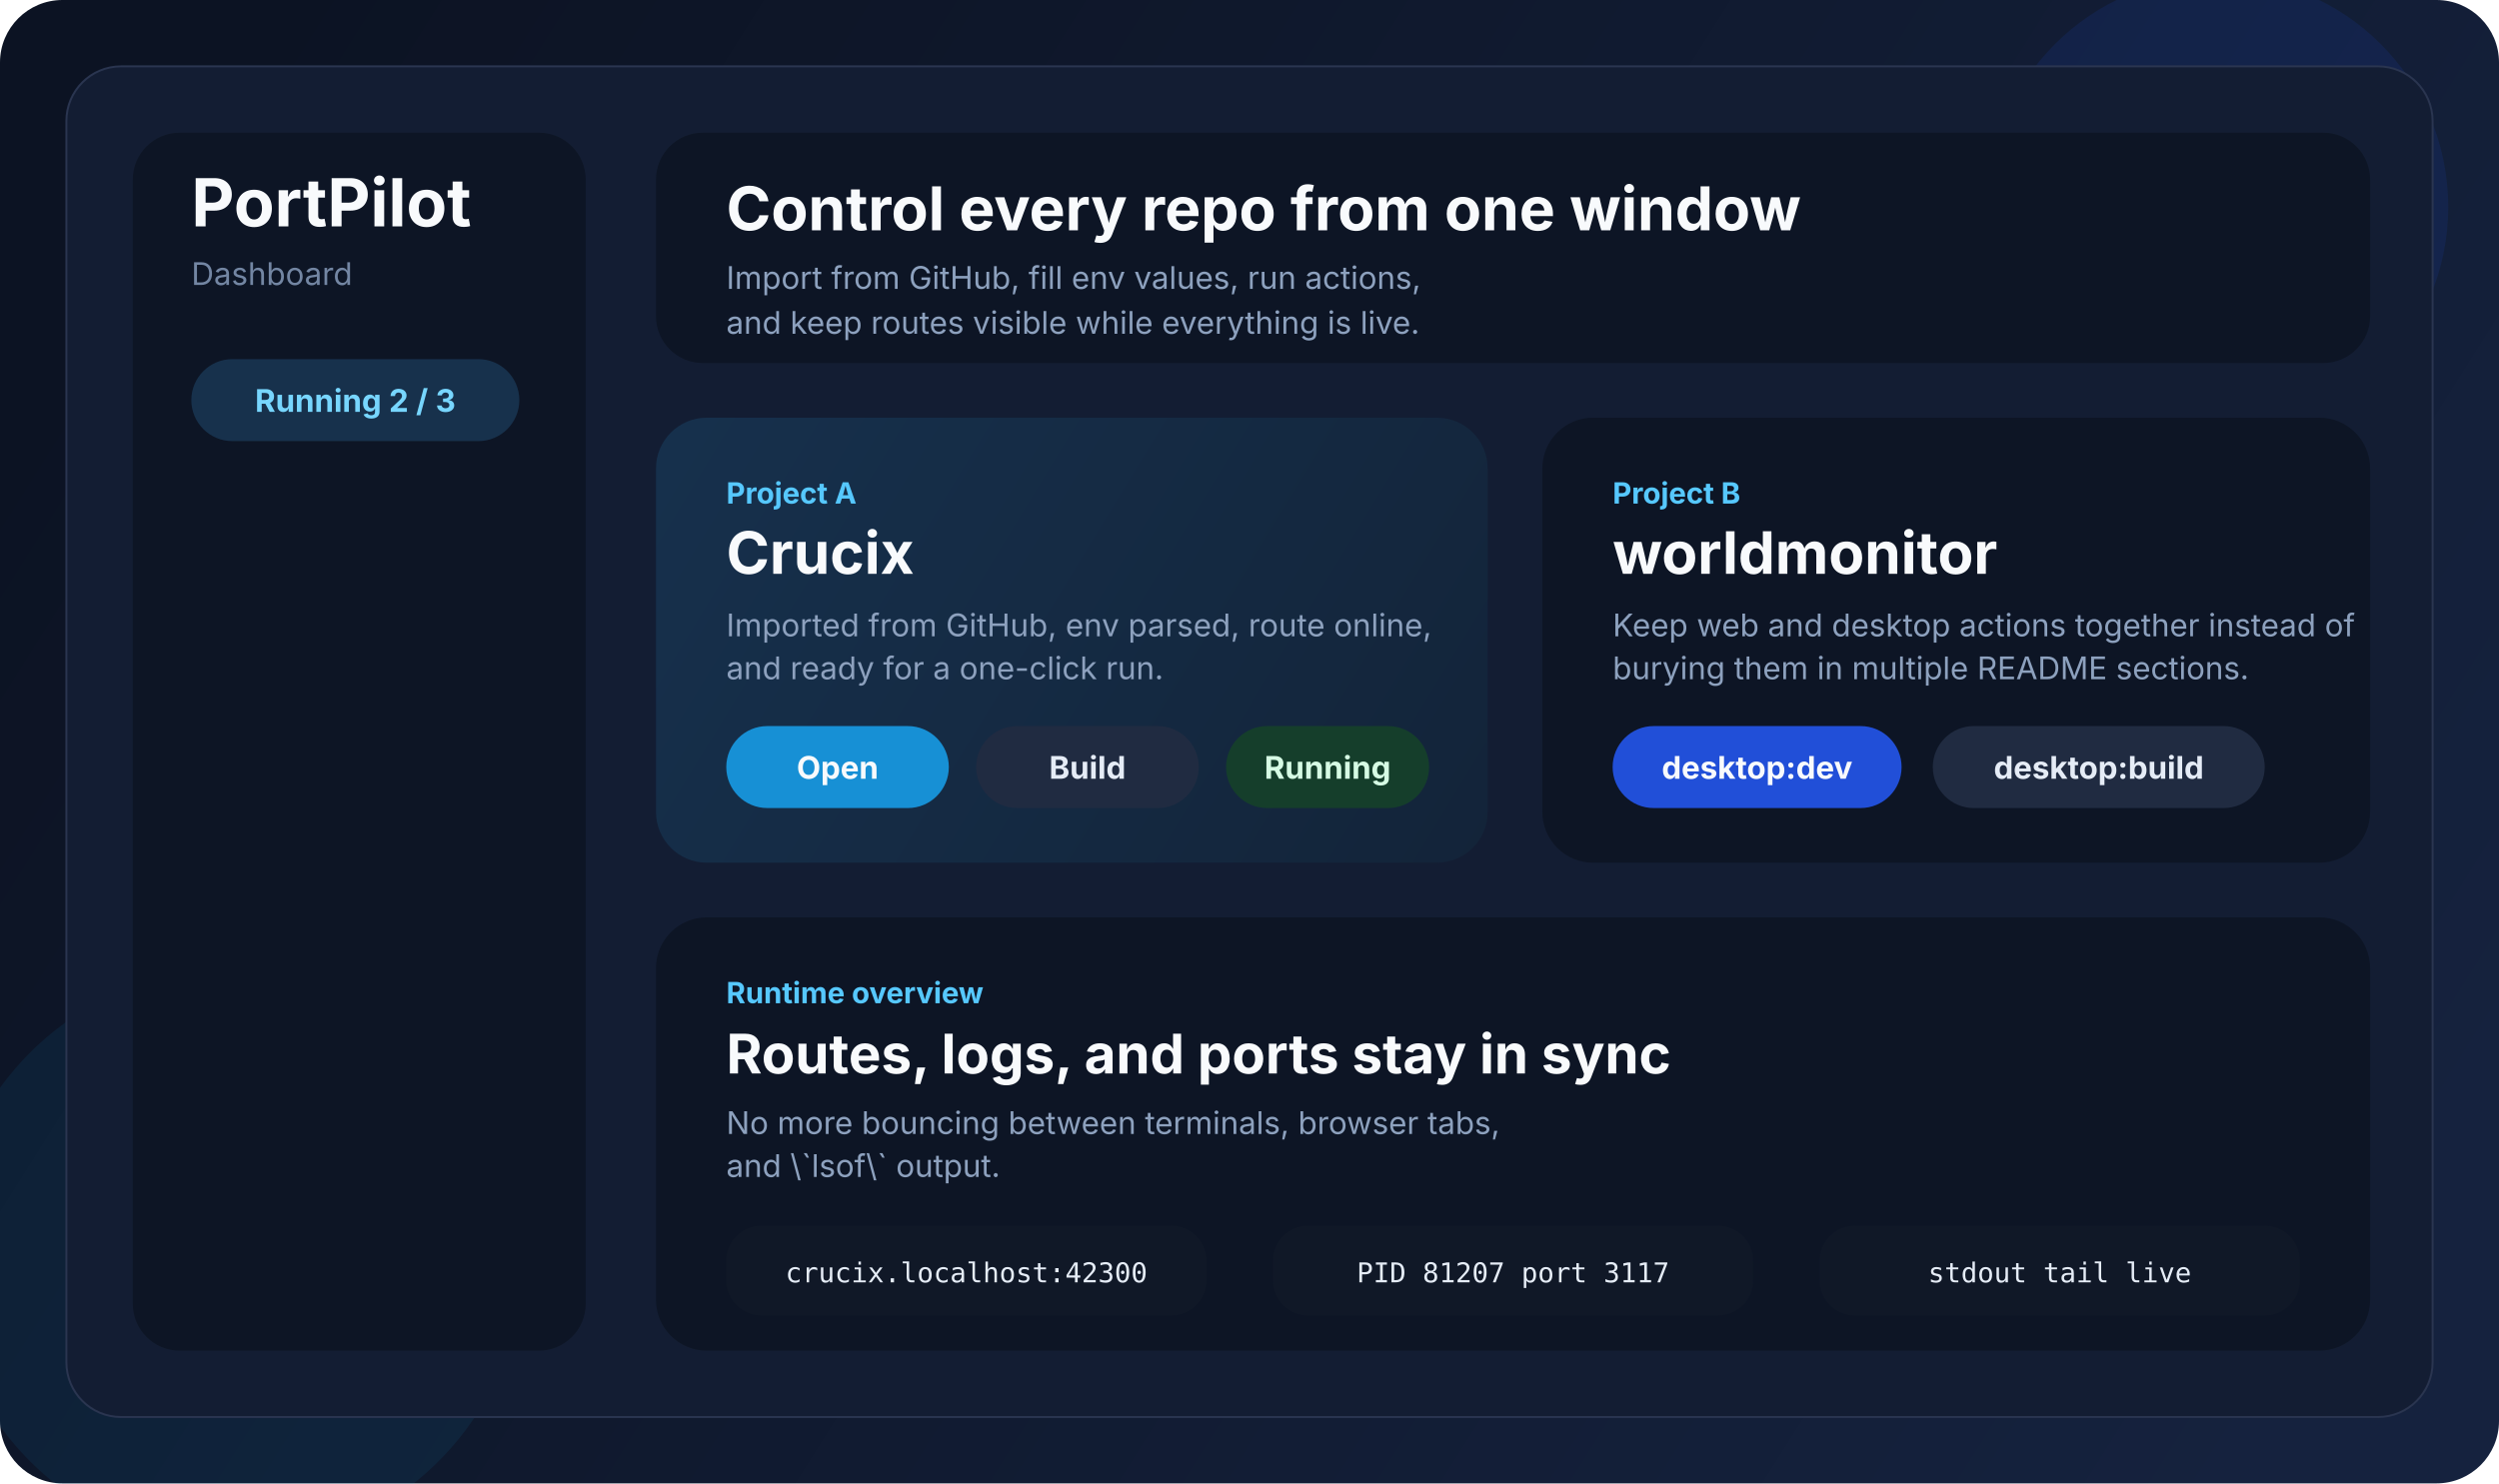
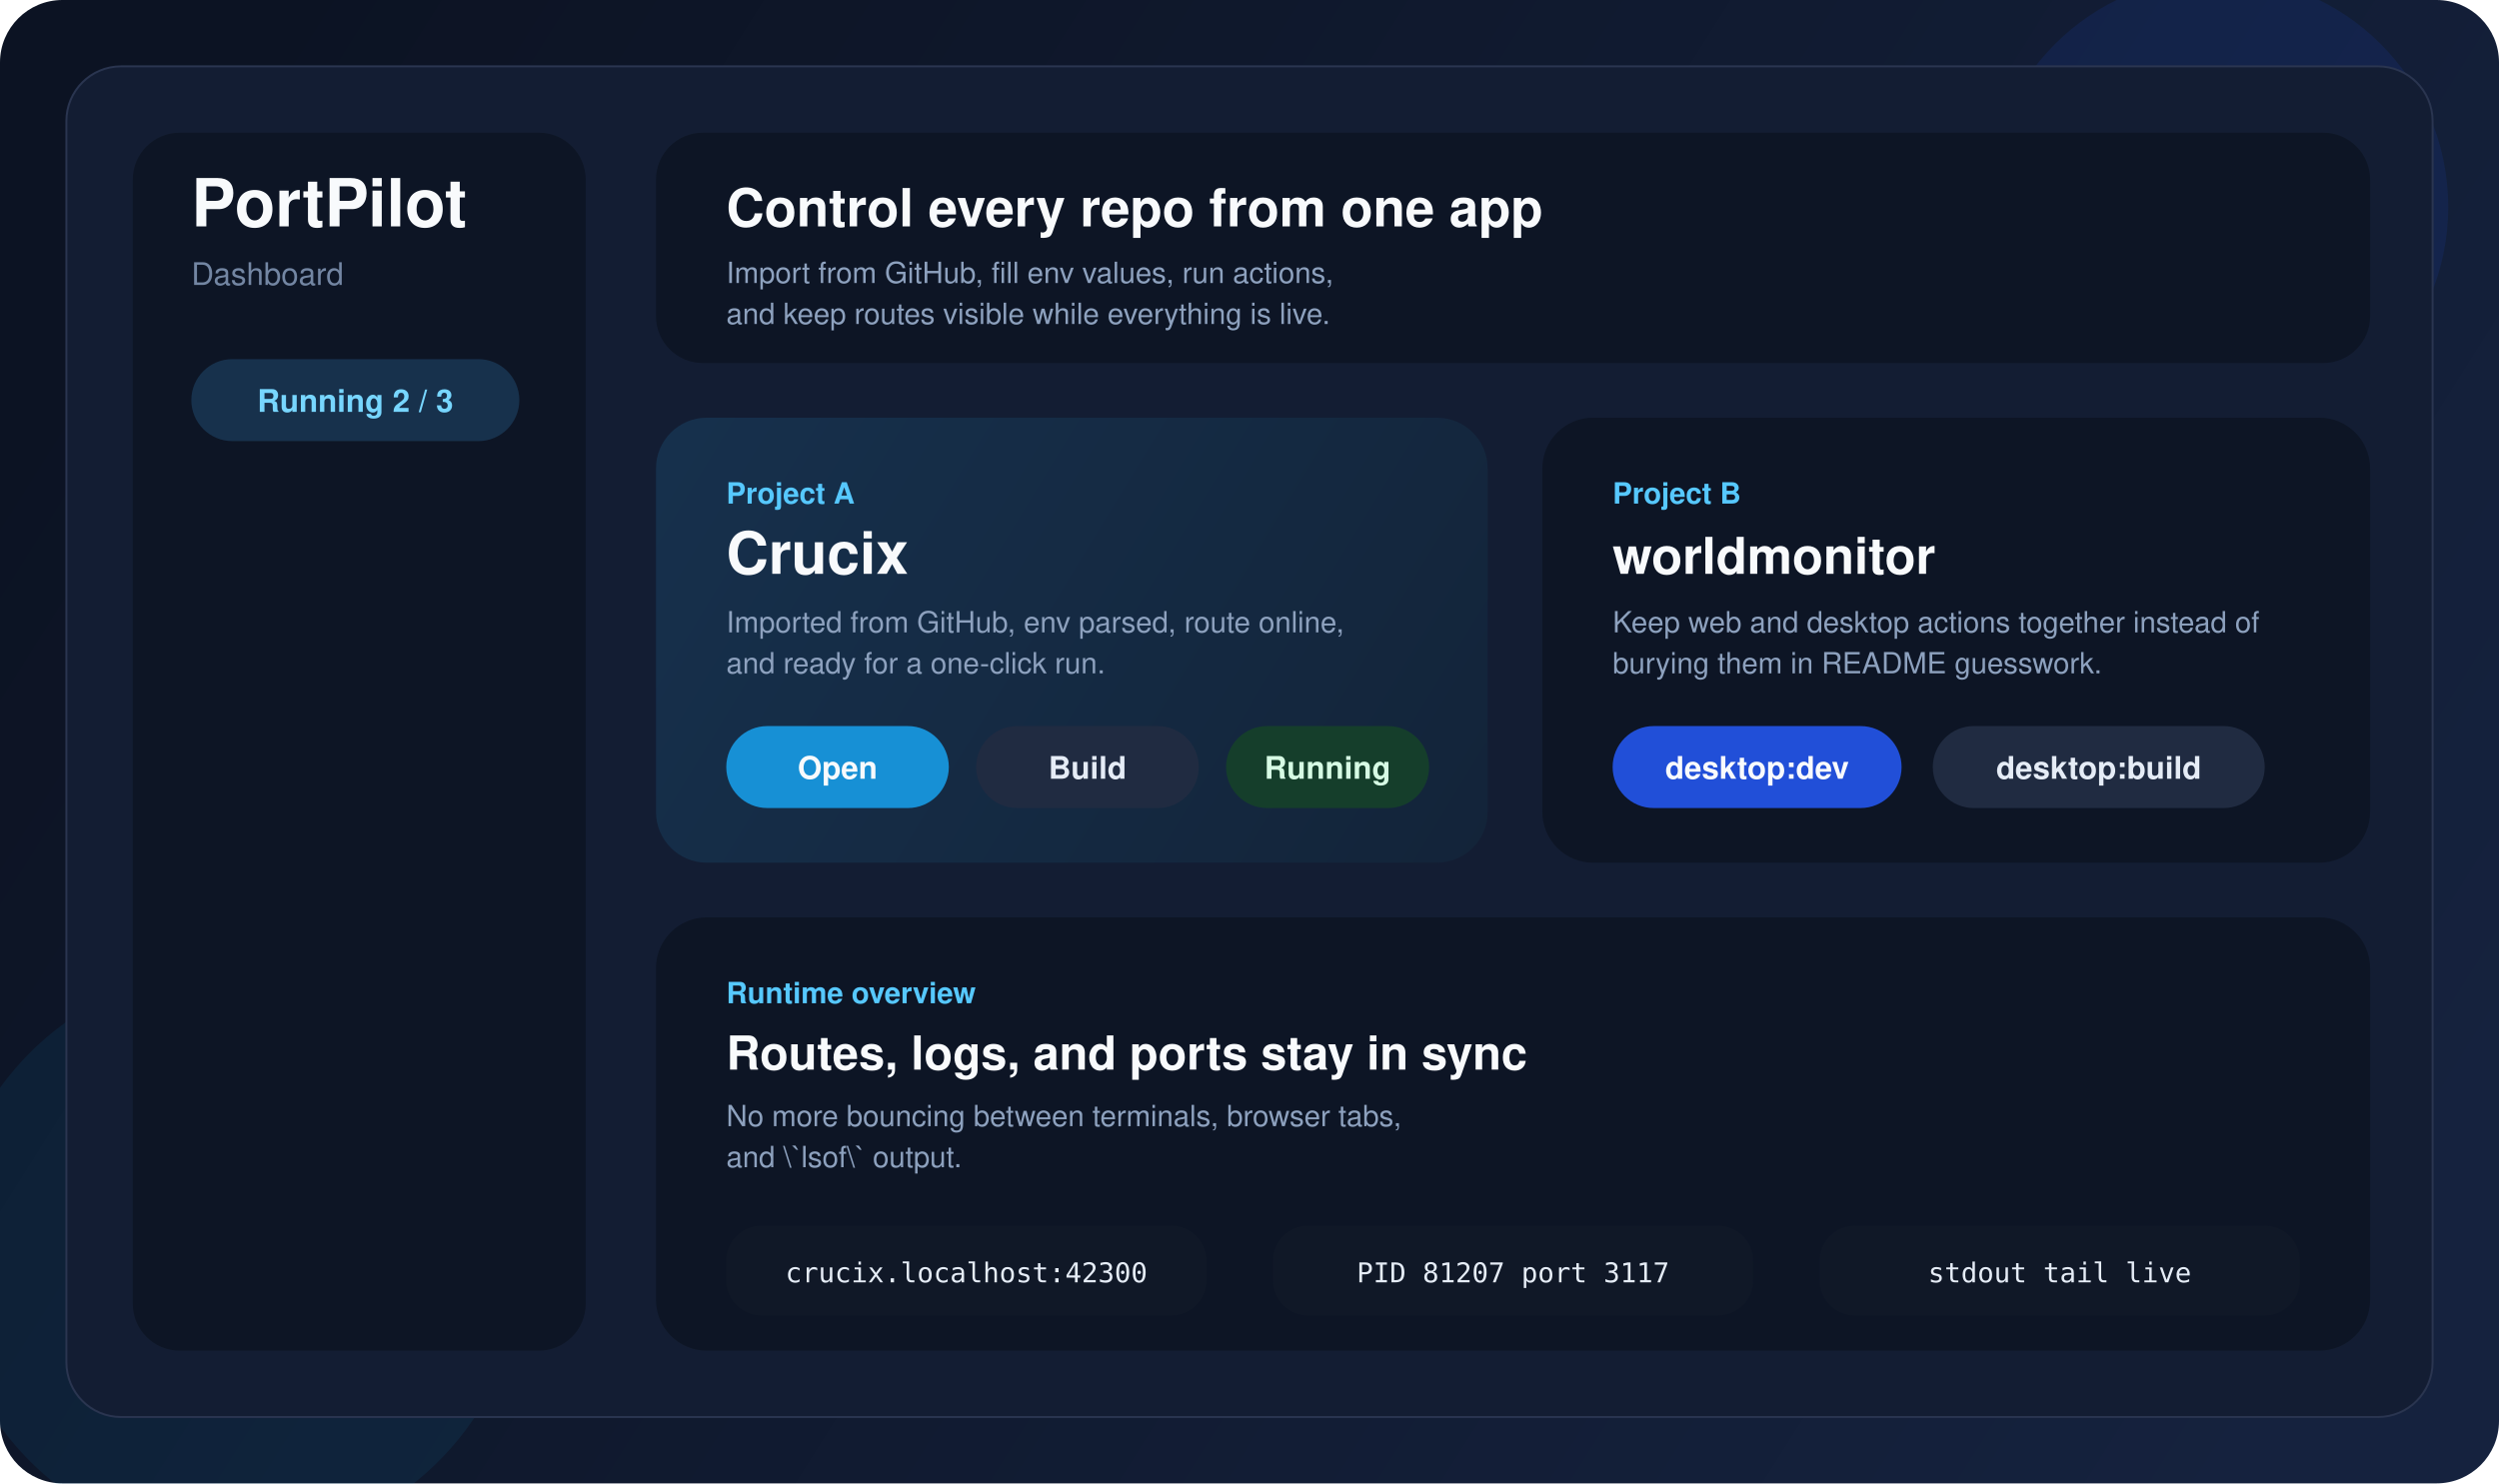
<svg xmlns="http://www.w3.org/2000/svg" width="1280" height="760" viewBox="0 0 1280 760" fill="none">
  <defs>
    <linearGradient id="dashBg" x1="111" y1="52" x2="1174" y2="722" gradientUnits="userSpaceOnUse">
      <stop stop-color="#0C1323" />
      <stop offset="1" stop-color="#15223E" />
    </linearGradient>
    <linearGradient id="panelGlow" x1="369" y1="190" x2="1142" y2="662" gradientUnits="userSpaceOnUse">
      <stop stop-color="#16304C" />
      <stop offset="1" stop-color="#101827" />
    </linearGradient>
  </defs>
  <rect width="1280" height="760" rx="32" fill="url(#dashBg)" />
  <circle cx="1136" cy="106" r="118" fill="#1D4ED8" fill-opacity="0.12" />
  <circle cx="120" cy="644" r="148" fill="#0EA5E9" fill-opacity="0.08" />
  <rect x="34" y="34" width="1212" height="692" rx="28" fill="#131D33" stroke="#2A3550" />
  <rect x="68" y="68" width="232" height="624" rx="24" fill="#0D1525" />
-   <text x="98" y="116" fill="#F8FAFC" font-family="Inter, Arial, sans-serif" font-size="34" font-weight="700">PortPilot</text>
-   <text x="98" y="146" fill="#7386A3" font-family="Inter, Arial, sans-serif" font-size="16">Dashboard</text>
+   <text x="98" y="116" fill="#F8FAFC" font-family="Helvetica, Arial, sans-serif" font-size="34" font-weight="700">PortPilot</text>
+   <text x="98" y="146" fill="#7386A3" font-family="Helvetica, Arial, sans-serif" font-size="16">Dashboard</text>
  <rect x="98" y="184" width="168" height="42" rx="21" fill="#17314C" />
-   <text x="182" y="211" fill="#77D6FF" font-family="Inter, Arial, sans-serif" font-size="16" font-weight="700" text-anchor="middle">Running 2 / 3</text>
+   <text x="182" y="211" fill="#77D6FF" font-family="Helvetica, Arial, sans-serif" font-size="16" font-weight="700" text-anchor="middle">Running 2 / 3</text>
  <rect x="336" y="68" width="878" height="118" rx="24" fill="#0D1525" />
-   <text x="372" y="118" fill="#F8FAFC" font-family="Inter, Arial, sans-serif" font-size="31" font-weight="700">Control every repo from one window</text>
-   <text x="372" y="148" fill="#8DA1BE" font-family="Inter, Arial, sans-serif" font-size="16">Import from GitHub, fill env values, run actions,</text>
-   <text x="372" y="171" fill="#8DA1BE" font-family="Inter, Arial, sans-serif" font-size="16">and keep routes visible while everything is live.</text>
+   <text x="372" y="116" fill="#F8FAFC" font-family="Helvetica, Arial, sans-serif" font-size="27" font-weight="700">Control every repo from one app</text>
+   <text x="372" y="145" fill="#8DA1BE" font-family="Helvetica, Arial, sans-serif" font-size="15">Import from GitHub, fill env values, run actions,</text>
+   <text x="372" y="166" fill="#8DA1BE" font-family="Helvetica, Arial, sans-serif" font-size="15">and keep routes visible while everything is live.</text>
  <rect x="336" y="214" width="426" height="228" rx="26" fill="url(#panelGlow)" />
  <rect x="790" y="214" width="424" height="228" rx="26" fill="#0D1525" />
  <rect x="336" y="470" width="878" height="222" rx="26" fill="#0D1525" />
-   <text x="372" y="258" fill="#56C8FF" font-family="Inter, Arial, sans-serif" font-size="15" font-weight="700">Project A</text>
-   <text x="372" y="294" fill="#F8FAFC" font-family="Inter, Arial, sans-serif" font-size="30" font-weight="700">Crucix</text>
-   <text x="372" y="326" fill="#8DA1BE" font-family="Inter, Arial, sans-serif" font-size="16">Imported from GitHub, env parsed, route online,</text>
-   <text x="372" y="348" fill="#8DA1BE" font-family="Inter, Arial, sans-serif" font-size="16">and ready for a one-click run.</text>
+   <text x="372" y="258" fill="#56C8FF" font-family="Helvetica, Arial, sans-serif" font-size="15" font-weight="700">Project A</text>
+   <text x="372" y="294" fill="#F8FAFC" font-family="Helvetica, Arial, sans-serif" font-size="30" font-weight="700">Crucix</text>
+   <text x="372" y="324" fill="#8DA1BE" font-family="Helvetica, Arial, sans-serif" font-size="15">Imported from GitHub, env parsed, route online,</text>
+   <text x="372" y="345" fill="#8DA1BE" font-family="Helvetica, Arial, sans-serif" font-size="15">and ready for a one-click run.</text>
  <rect x="372" y="372" width="114" height="42" rx="21" fill="#1790D5" />
-   <text x="429" y="399" fill="#F8FAFC" font-family="Inter, Arial, sans-serif" font-size="16" font-weight="700" text-anchor="middle">Open</text>
+   <text x="429" y="399" fill="#F8FAFC" font-family="Helvetica, Arial, sans-serif" font-size="16" font-weight="700" text-anchor="middle">Open</text>
  <rect x="500" y="372" width="114" height="42" rx="21" fill="#202B41" />
-   <text x="557" y="399" fill="#E5ECF6" font-family="Inter, Arial, sans-serif" font-size="16" font-weight="700" text-anchor="middle">Build</text>
+   <text x="557" y="399" fill="#E5ECF6" font-family="Helvetica, Arial, sans-serif" font-size="16" font-weight="700" text-anchor="middle">Build</text>
  <rect x="628" y="372" width="104" height="42" rx="21" fill="#153E2B" />
-   <text x="680" y="399" fill="#D6FBE4" font-family="Inter, Arial, sans-serif" font-size="16" font-weight="700" text-anchor="middle">Running</text>
-   <text x="826" y="258" fill="#56C8FF" font-family="Inter, Arial, sans-serif" font-size="15" font-weight="700">Project B</text>
-   <text x="826" y="294" fill="#F8FAFC" font-family="Inter, Arial, sans-serif" font-size="30" font-weight="700">worldmonitor</text>
-   <text x="826" y="326" fill="#8DA1BE" font-family="Inter, Arial, sans-serif" font-size="16">Keep web and desktop actions together instead of</text>
-   <text x="826" y="348" fill="#8DA1BE" font-family="Inter, Arial, sans-serif" font-size="16">burying them in multiple README sections.</text>
+   <text x="680" y="399" fill="#D6FBE4" font-family="Helvetica, Arial, sans-serif" font-size="16" font-weight="700" text-anchor="middle">Running</text>
+   <text x="826" y="258" fill="#56C8FF" font-family="Helvetica, Arial, sans-serif" font-size="15" font-weight="700">Project B</text>
+   <text x="826" y="294" fill="#F8FAFC" font-family="Helvetica, Arial, sans-serif" font-size="26" font-weight="700">worldmonitor</text>
+   <text x="826" y="324" fill="#8DA1BE" font-family="Helvetica, Arial, sans-serif" font-size="15">Keep web and desktop actions together instead of</text>
+   <text x="826" y="345" fill="#8DA1BE" font-family="Helvetica, Arial, sans-serif" font-size="15">burying them in README guesswork.</text>
  <rect x="826" y="372" width="148" height="42" rx="21" fill="#214FD8" />
-   <text x="900" y="399" fill="#F8FAFC" font-family="Inter, Arial, sans-serif" font-size="16" font-weight="700" text-anchor="middle">desktop:dev</text>
+   <text x="900" y="399" fill="#F8FAFC" font-family="Helvetica, Arial, sans-serif" font-size="16" font-weight="700" text-anchor="middle">desktop:dev</text>
  <rect x="990" y="372" width="170" height="42" rx="21" fill="#202B41" />
-   <text x="1075" y="399" fill="#E5ECF6" font-family="Inter, Arial, sans-serif" font-size="16" font-weight="700" text-anchor="middle">desktop:build</text>
-   <text x="372" y="514" fill="#56C8FF" font-family="Inter, Arial, sans-serif" font-size="15" font-weight="700">Runtime overview</text>
-   <text x="372" y="550" fill="#F8FAFC" font-family="Inter, Arial, sans-serif" font-size="28" font-weight="700">Routes, logs, and ports stay in sync</text>
-   <text x="372" y="581" fill="#8DA1BE" font-family="Inter, Arial, sans-serif" font-size="16">No more bouncing between terminals, browser tabs,</text>
-   <text x="372" y="603" fill="#8DA1BE" font-family="Inter, Arial, sans-serif" font-size="16">and \`lsof\` output.</text>
+   <text x="1075" y="399" fill="#E5ECF6" font-family="Helvetica, Arial, sans-serif" font-size="16" font-weight="700" text-anchor="middle">desktop:build</text>
+   <text x="372" y="514" fill="#56C8FF" font-family="Helvetica, Arial, sans-serif" font-size="15" font-weight="700">Runtime overview</text>
+   <text x="372" y="548" fill="#F8FAFC" font-family="Helvetica, Arial, sans-serif" font-size="24" font-weight="700">Routes, logs, and ports stay in sync</text>
+   <text x="372" y="577" fill="#8DA1BE" font-family="Helvetica, Arial, sans-serif" font-size="15">No more bouncing between terminals, browser tabs,</text>
+   <text x="372" y="598" fill="#8DA1BE" font-family="Helvetica, Arial, sans-serif" font-size="15">and \`lsof\` output.</text>
  <rect x="372" y="628" width="246" height="46" rx="18" fill="#101827" />
  <text x="495" y="657" fill="#E5ECF6" font-family="Menlo, monospace" font-size="14" text-anchor="middle">crucix.localhost:42300</text>
  <rect x="652" y="628" width="246" height="46" rx="18" fill="#101827" />
  <text x="775" y="657" fill="#E5ECF6" font-family="Menlo, monospace" font-size="14" text-anchor="middle">PID 81207   port 3117</text>
  <rect x="932" y="628" width="246" height="46" rx="18" fill="#101827" />
  <text x="1055" y="657" fill="#E5ECF6" font-family="Menlo, monospace" font-size="14" text-anchor="middle">stdout tail live</text>
</svg>
